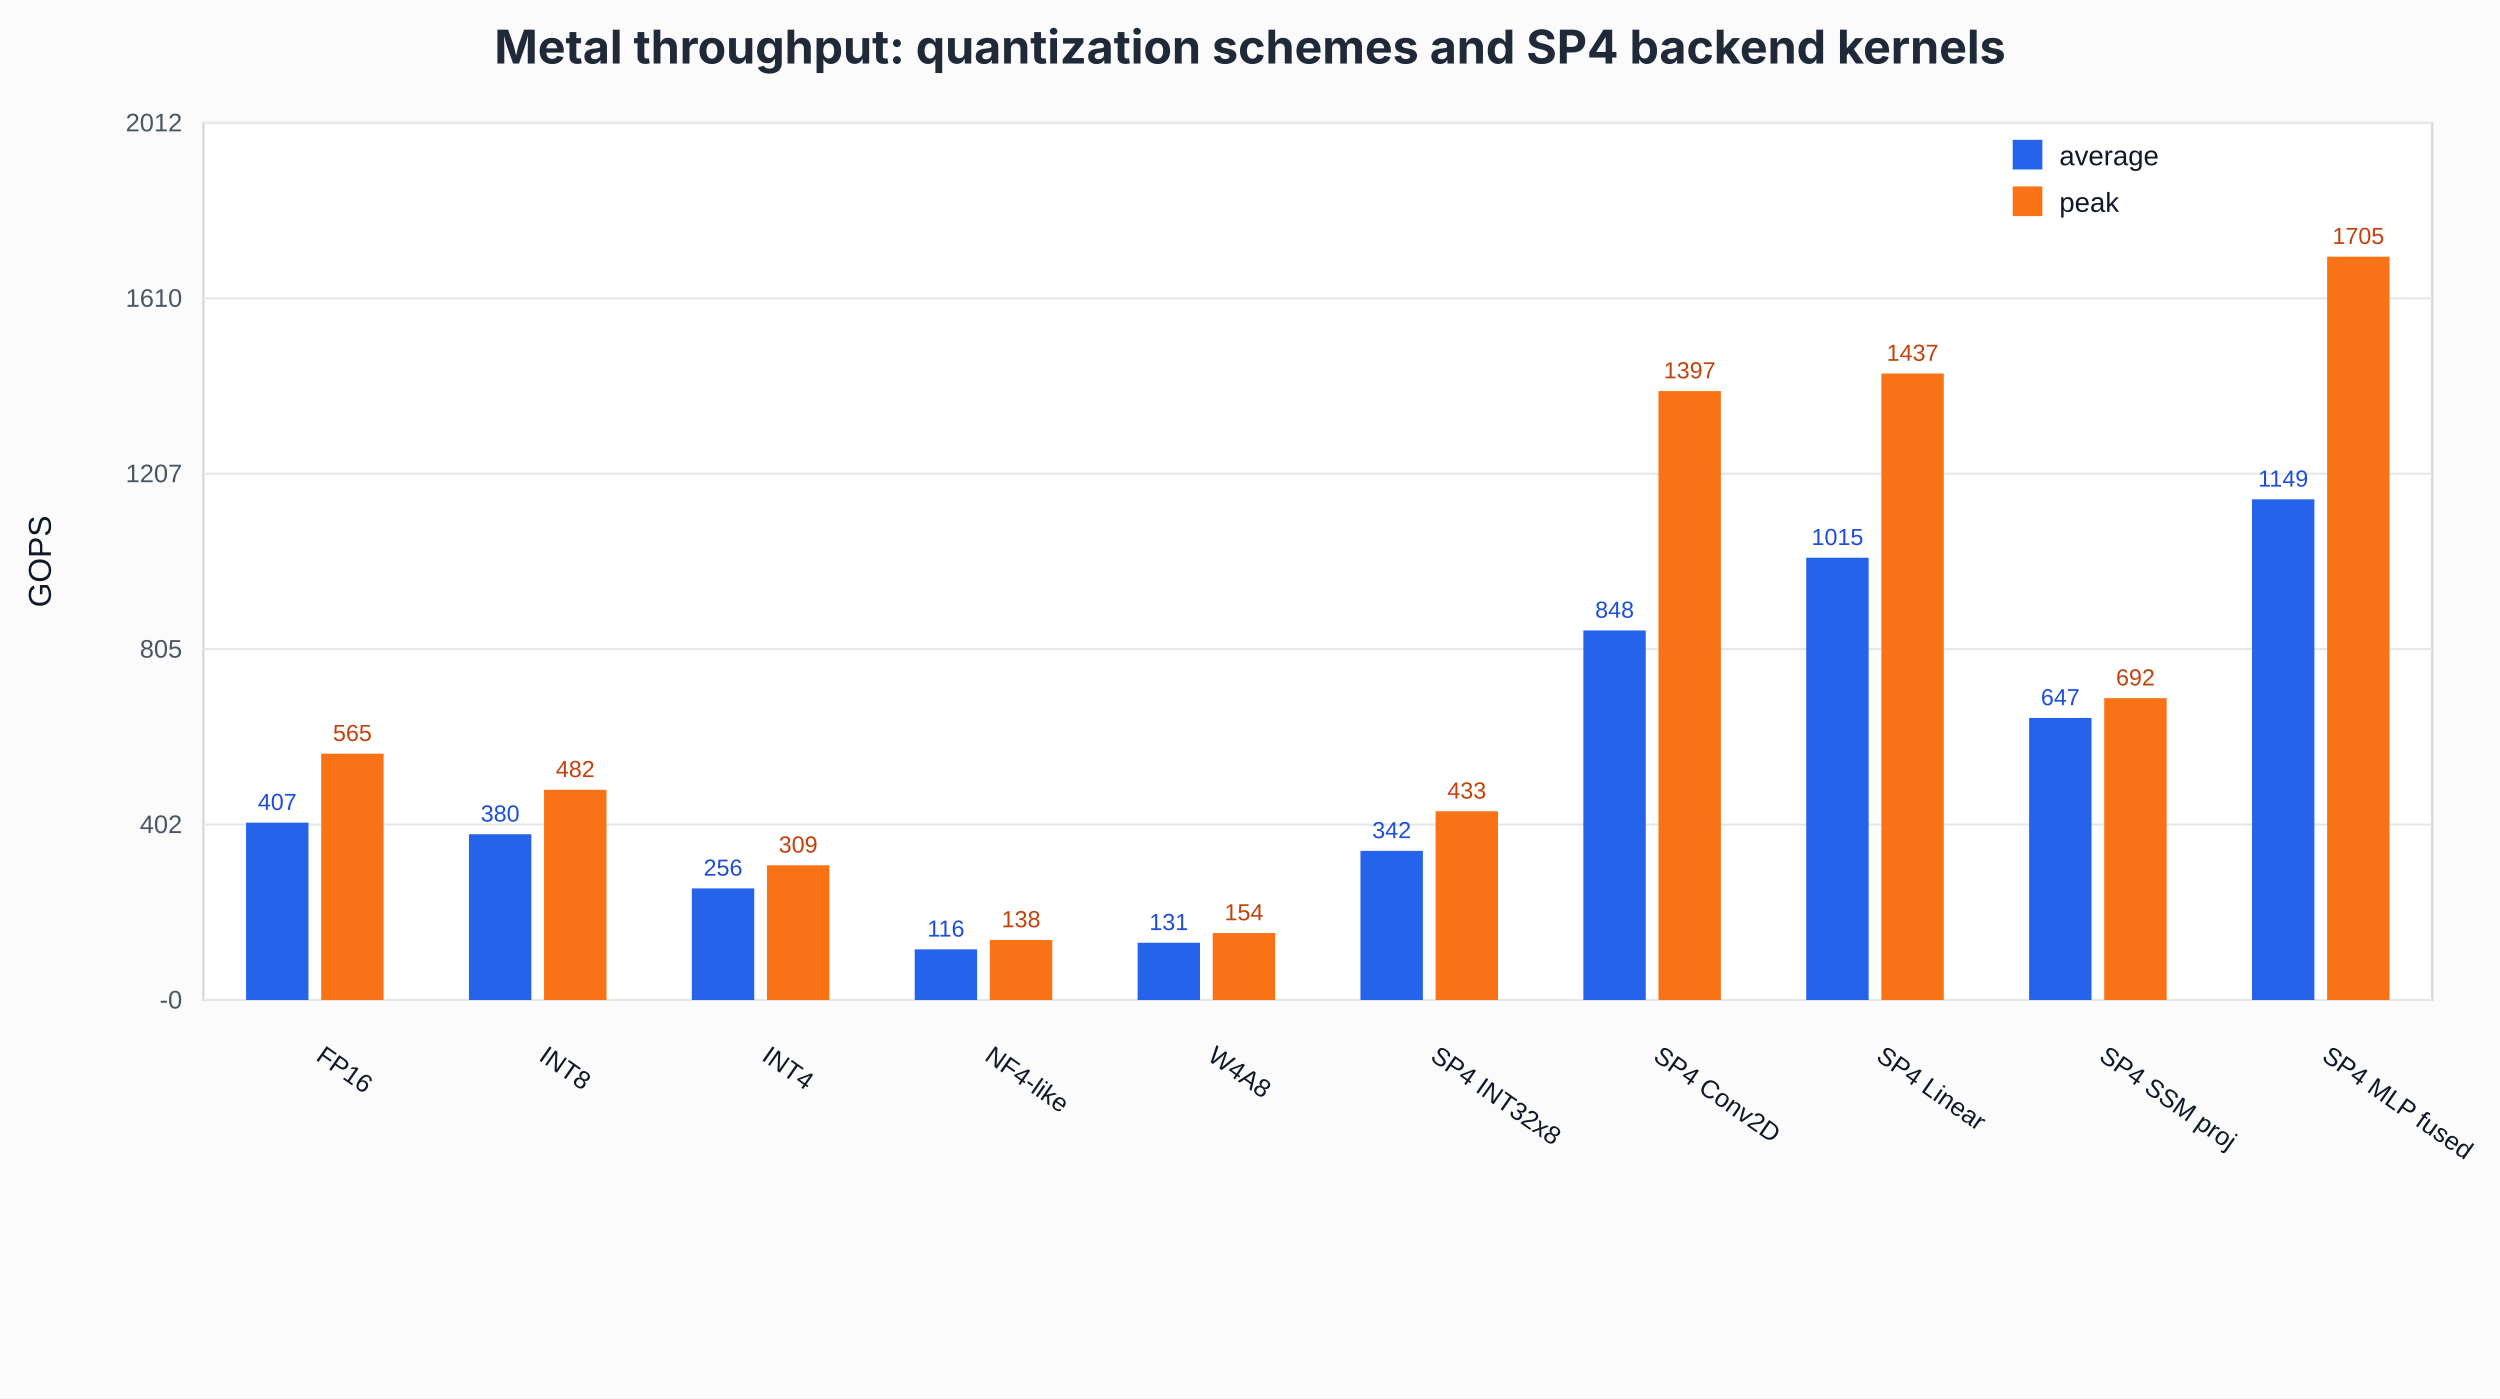
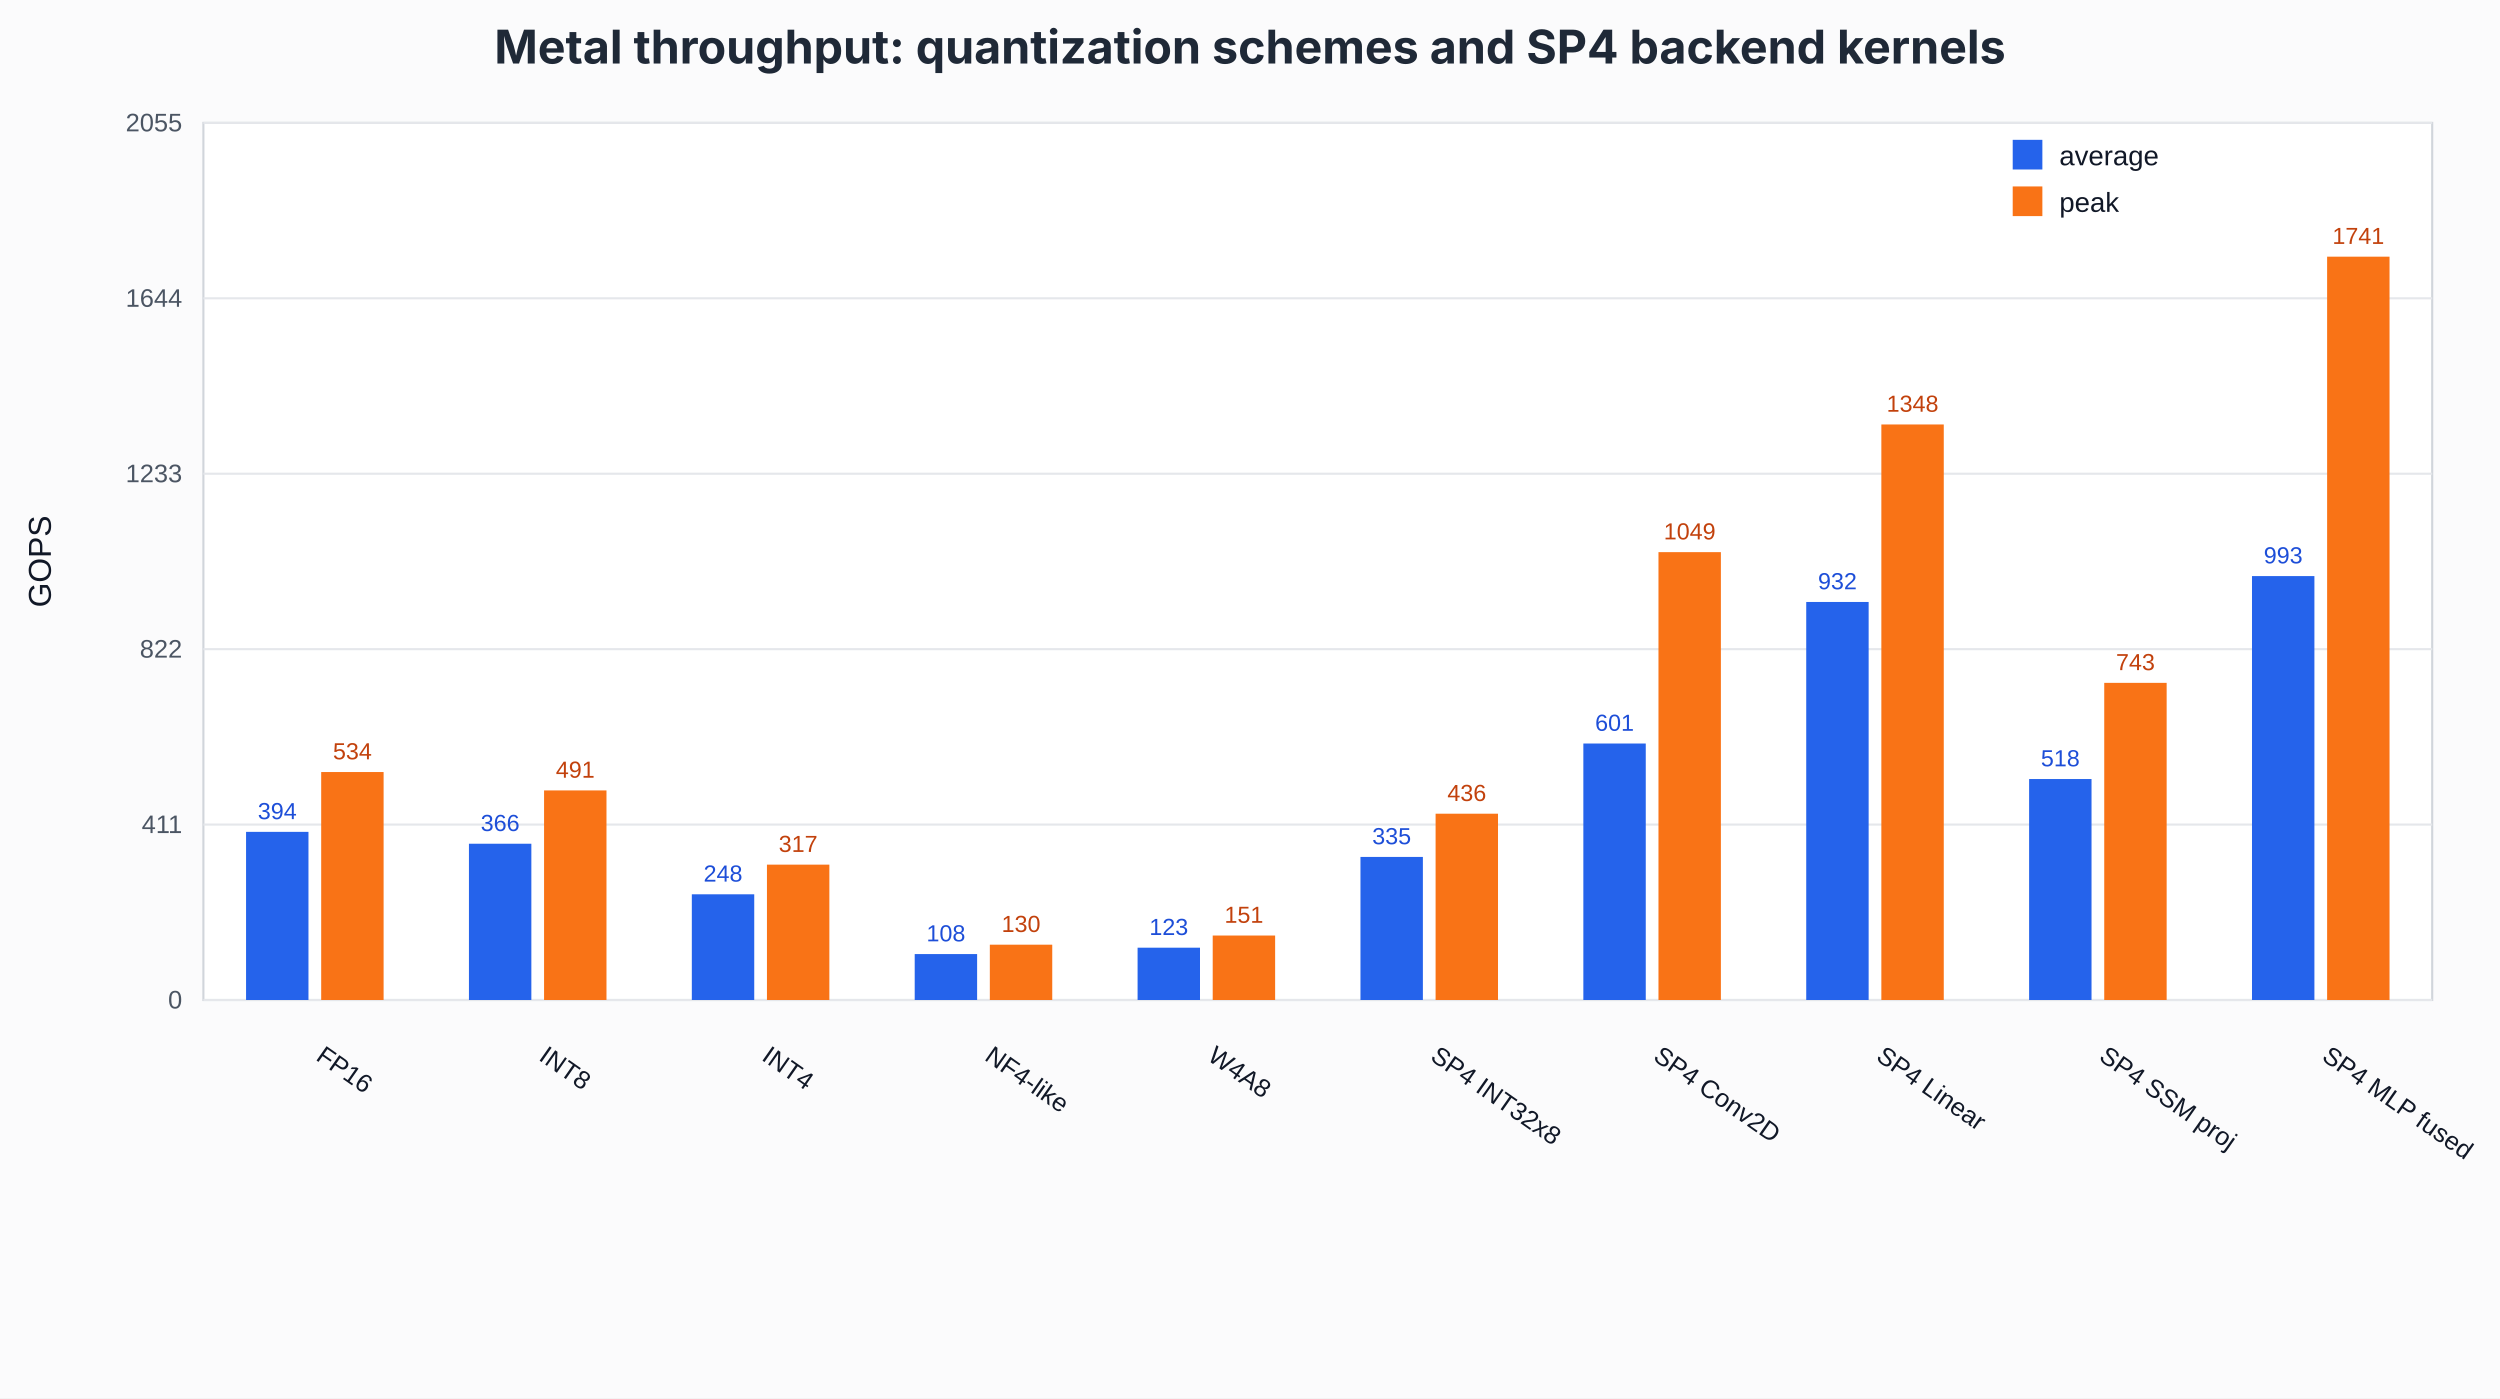
<svg xmlns="http://www.w3.org/2000/svg" width="1180" height="660" viewBox="0 0 1180 660">
  <rect width="100%" height="100%" fill="#fbfbfc" />
  <text x="590" y="30" text-anchor="middle" font-family="Inter,Arial" font-size="22" font-weight="700" fill="#1f2937">Metal throughput: quantization schemes and SP4 backend kernels</text>
  <rect x="96" y="58" width="1052" height="414" fill="#fff" stroke="#d1d5db" />
  <line x1="96" y1="58.00" x2="1148" y2="58.00" stroke="#e5e7eb" />
-   <text x="86" y="62.00" text-anchor="end" font-family="Arial" font-size="12" fill="#4b5563">2012</text>
+   <text x="86" y="62.00" text-anchor="end" font-family="Arial" font-size="12" fill="#4b5563">2055</text>
  <line x1="96" y1="140.80" x2="1148" y2="140.80" stroke="#e5e7eb" />
-   <text x="86" y="144.80" text-anchor="end" font-family="Arial" font-size="12" fill="#4b5563">1610</text>
+   <text x="86" y="144.80" text-anchor="end" font-family="Arial" font-size="12" fill="#4b5563">1644</text>
  <line x1="96" y1="223.60" x2="1148" y2="223.60" stroke="#e5e7eb" />
-   <text x="86" y="227.60" text-anchor="end" font-family="Arial" font-size="12" fill="#4b5563">1207</text>
+   <text x="86" y="227.60" text-anchor="end" font-family="Arial" font-size="12" fill="#4b5563">1233</text>
  <line x1="96" y1="306.40" x2="1148" y2="306.40" stroke="#e5e7eb" />
-   <text x="86" y="310.40" text-anchor="end" font-family="Arial" font-size="12" fill="#4b5563">805</text>
+   <text x="86" y="310.40" text-anchor="end" font-family="Arial" font-size="12" fill="#4b5563">822</text>
  <line x1="96" y1="389.20" x2="1148" y2="389.20" stroke="#e5e7eb" />
-   <text x="86" y="393.20" text-anchor="end" font-family="Arial" font-size="12" fill="#4b5563">402</text>
+   <text x="86" y="393.20" text-anchor="end" font-family="Arial" font-size="12" fill="#4b5563">411</text>
  <line x1="96" y1="472.00" x2="1148" y2="472.00" stroke="#e5e7eb" />
-   <text x="86" y="476.00" text-anchor="end" font-family="Arial" font-size="12" fill="#4b5563">-0</text>
+   <text x="86" y="476.00" text-anchor="end" font-family="Arial" font-size="12" fill="#4b5563">0</text>
  <text transform="translate(24 265) rotate(-90)" text-anchor="middle" font-family="Arial" font-size="15" fill="#111827">GOPS</text>
  <rect x="950" y="66" width="14" height="14" fill="#2563eb" />
  <text x="972" y="78" font-family="Arial" font-size="13" fill="#111827">average</text>
  <rect x="950" y="88" width="14" height="14" fill="#f97316" />
  <text x="972" y="100" font-family="Arial" font-size="13" fill="#111827">peak</text>
-   <rect x="116.14" y="388.30" width="29.46" height="83.70" fill="#2563eb" />
-   <rect x="151.60" y="355.75" width="29.46" height="116.25" fill="#f97316" />
+   <rect x="116.14" y="392.64" width="29.46" height="79.36" fill="#2563eb" />
+   <rect x="151.60" y="364.40" width="29.46" height="107.60" fill="#f97316" />
  <text transform="translate(148.60 500) rotate(35)" text-anchor="start" font-family="Arial" font-size="12" fill="#111827">FP16</text>
-   <text x="130.87" y="382.30" text-anchor="middle" font-family="Arial" font-size="11" fill="#1d4ed8">407</text>
-   <text x="166.33" y="349.75" text-anchor="middle" font-family="Arial" font-size="11" fill="#c2410c">565</text>
-   <rect x="221.34" y="393.77" width="29.46" height="78.23" fill="#2563eb" />
-   <rect x="256.80" y="372.79" width="29.46" height="99.21" fill="#f97316" />
+   <text x="130.87" y="386.64" text-anchor="middle" font-family="Arial" font-size="11" fill="#1d4ed8">394</text>
+   <text x="166.33" y="358.40" text-anchor="middle" font-family="Arial" font-size="11" fill="#c2410c">534</text>
+   <rect x="221.34" y="398.24" width="29.46" height="73.76" fill="#2563eb" />
+   <rect x="256.80" y="373.08" width="29.46" height="98.92" fill="#f97316" />
  <text transform="translate(253.80 500) rotate(35)" text-anchor="start" font-family="Arial" font-size="12" fill="#111827">INT8</text>
-   <text x="236.07" y="387.77" text-anchor="middle" font-family="Arial" font-size="11" fill="#1d4ed8">380</text>
-   <text x="271.53" y="366.79" text-anchor="middle" font-family="Arial" font-size="11" fill="#c2410c">482</text>
-   <rect x="326.54" y="419.32" width="29.46" height="52.68" fill="#2563eb" />
-   <rect x="362.00" y="408.41" width="29.46" height="63.59" fill="#f97316" />
+   <text x="236.07" y="392.24" text-anchor="middle" font-family="Arial" font-size="11" fill="#1d4ed8">366</text>
+   <text x="271.53" y="367.08" text-anchor="middle" font-family="Arial" font-size="11" fill="#c2410c">491</text>
+   <rect x="326.54" y="422.11" width="29.46" height="49.89" fill="#2563eb" />
+   <rect x="362.00" y="408.11" width="29.46" height="63.89" fill="#f97316" />
  <text transform="translate(359.00 500) rotate(35)" text-anchor="start" font-family="Arial" font-size="12" fill="#111827">INT4</text>
-   <text x="341.27" y="413.32" text-anchor="middle" font-family="Arial" font-size="11" fill="#1d4ed8">256</text>
-   <text x="376.73" y="402.41" text-anchor="middle" font-family="Arial" font-size="11" fill="#c2410c">309</text>
-   <rect x="431.74" y="448.09" width="29.46" height="23.91" fill="#2563eb" />
-   <rect x="467.20" y="443.66" width="29.46" height="28.34" fill="#f97316" />
+   <text x="341.27" y="416.11" text-anchor="middle" font-family="Arial" font-size="11" fill="#1d4ed8">248</text>
+   <text x="376.73" y="402.11" text-anchor="middle" font-family="Arial" font-size="11" fill="#c2410c">317</text>
+   <rect x="431.74" y="450.32" width="29.46" height="21.68" fill="#2563eb" />
+   <rect x="467.20" y="445.89" width="29.46" height="26.11" fill="#f97316" />
  <text transform="translate(464.20 500) rotate(35)" text-anchor="start" font-family="Arial" font-size="12" fill="#111827">NF4-like</text>
-   <text x="446.47" y="442.09" text-anchor="middle" font-family="Arial" font-size="11" fill="#1d4ed8">116</text>
-   <text x="481.93" y="437.66" text-anchor="middle" font-family="Arial" font-size="11" fill="#c2410c">138</text>
-   <rect x="536.94" y="444.98" width="29.46" height="27.02" fill="#2563eb" />
-   <rect x="572.40" y="440.38" width="29.46" height="31.62" fill="#f97316" />
+   <text x="446.47" y="444.32" text-anchor="middle" font-family="Arial" font-size="11" fill="#1d4ed8">108</text>
+   <text x="481.93" y="439.89" text-anchor="middle" font-family="Arial" font-size="11" fill="#c2410c">130</text>
+   <rect x="536.94" y="447.31" width="29.46" height="24.69" fill="#2563eb" />
+   <rect x="572.40" y="441.57" width="29.46" height="30.43" fill="#f97316" />
  <text transform="translate(569.40 500) rotate(35)" text-anchor="start" font-family="Arial" font-size="12" fill="#111827">W4A8</text>
-   <text x="551.67" y="438.98" text-anchor="middle" font-family="Arial" font-size="11" fill="#1d4ed8">131</text>
-   <text x="587.13" y="434.38" text-anchor="middle" font-family="Arial" font-size="11" fill="#c2410c">154</text>
-   <rect x="642.14" y="401.61" width="29.46" height="70.39" fill="#2563eb" />
-   <rect x="677.60" y="382.91" width="29.46" height="89.09" fill="#f97316" />
+   <text x="551.67" y="441.31" text-anchor="middle" font-family="Arial" font-size="11" fill="#1d4ed8">123</text>
+   <text x="587.13" y="435.57" text-anchor="middle" font-family="Arial" font-size="11" fill="#c2410c">151</text>
+   <rect x="642.14" y="404.47" width="29.46" height="67.53" fill="#2563eb" />
+   <rect x="677.60" y="384.07" width="29.46" height="87.93" fill="#f97316" />
  <text transform="translate(674.60 500) rotate(35)" text-anchor="start" font-family="Arial" font-size="12" fill="#111827">SP4 INT32x8</text>
-   <text x="656.87" y="395.61" text-anchor="middle" font-family="Arial" font-size="11" fill="#1d4ed8">342</text>
-   <text x="692.33" y="376.91" text-anchor="middle" font-family="Arial" font-size="11" fill="#c2410c">433</text>
-   <rect x="747.34" y="297.57" width="29.46" height="174.43" fill="#2563eb" />
-   <rect x="782.80" y="184.58" width="29.46" height="287.42" fill="#f97316" />
+   <text x="656.87" y="398.47" text-anchor="middle" font-family="Arial" font-size="11" fill="#1d4ed8">335</text>
+   <text x="692.33" y="378.07" text-anchor="middle" font-family="Arial" font-size="11" fill="#c2410c">436</text>
+   <rect x="747.34" y="350.94" width="29.46" height="121.06" fill="#2563eb" />
+   <rect x="782.80" y="260.61" width="29.46" height="211.39" fill="#f97316" />
  <text transform="translate(779.80 500) rotate(35)" text-anchor="start" font-family="Arial" font-size="12" fill="#111827">SP4 Conv2D</text>
-   <text x="762.07" y="291.57" text-anchor="middle" font-family="Arial" font-size="11" fill="#1d4ed8">848</text>
-   <text x="797.53" y="178.58" text-anchor="middle" font-family="Arial" font-size="11" fill="#c2410c">1397</text>
-   <rect x="852.54" y="263.25" width="29.46" height="208.75" fill="#2563eb" />
-   <rect x="888.00" y="176.30" width="29.46" height="295.70" fill="#f97316" />
+   <text x="762.07" y="344.94" text-anchor="middle" font-family="Arial" font-size="11" fill="#1d4ed8">601</text>
+   <text x="797.53" y="254.61" text-anchor="middle" font-family="Arial" font-size="11" fill="#c2410c">1049</text>
+   <rect x="852.54" y="284.13" width="29.46" height="187.87" fill="#2563eb" />
+   <rect x="888.00" y="200.35" width="29.46" height="271.65" fill="#f97316" />
  <text transform="translate(885.00 500) rotate(35)" text-anchor="start" font-family="Arial" font-size="12" fill="#111827">SP4 Linear</text>
-   <text x="867.27" y="257.25" text-anchor="middle" font-family="Arial" font-size="11" fill="#1d4ed8">1015</text>
-   <text x="902.73" y="170.30" text-anchor="middle" font-family="Arial" font-size="11" fill="#c2410c">1437</text>
-   <rect x="957.74" y="338.87" width="29.46" height="133.13" fill="#2563eb" />
-   <rect x="993.20" y="329.53" width="29.46" height="142.47" fill="#f97316" />
+   <text x="867.27" y="278.13" text-anchor="middle" font-family="Arial" font-size="11" fill="#1d4ed8">932</text>
+   <text x="902.73" y="194.35" text-anchor="middle" font-family="Arial" font-size="11" fill="#c2410c">1348</text>
+   <rect x="957.74" y="367.70" width="29.46" height="104.30" fill="#2563eb" />
+   <rect x="993.20" y="322.31" width="29.46" height="149.69" fill="#f97316" />
  <text transform="translate(990.20 500) rotate(35)" text-anchor="start" font-family="Arial" font-size="12" fill="#111827">SP4 SSM proj</text>
-   <text x="972.47" y="332.87" text-anchor="middle" font-family="Arial" font-size="11" fill="#1d4ed8">647</text>
-   <text x="1007.93" y="323.53" text-anchor="middle" font-family="Arial" font-size="11" fill="#c2410c">692</text>
-   <rect x="1062.94" y="235.68" width="29.46" height="236.32" fill="#2563eb" />
+   <text x="972.47" y="361.70" text-anchor="middle" font-family="Arial" font-size="11" fill="#1d4ed8">518</text>
+   <text x="1007.93" y="316.31" text-anchor="middle" font-family="Arial" font-size="11" fill="#c2410c">743</text>
+   <rect x="1062.94" y="271.91" width="29.46" height="200.09" fill="#2563eb" />
  <rect x="1098.40" y="121.15" width="29.46" height="350.85" fill="#f97316" />
  <text transform="translate(1095.40 500) rotate(35)" text-anchor="start" font-family="Arial" font-size="12" fill="#111827">SP4 MLP fused</text>
-   <text x="1077.67" y="229.68" text-anchor="middle" font-family="Arial" font-size="11" fill="#1d4ed8">1149</text>
-   <text x="1113.13" y="115.15" text-anchor="middle" font-family="Arial" font-size="11" fill="#c2410c">1705</text>
+   <text x="1077.67" y="265.91" text-anchor="middle" font-family="Arial" font-size="11" fill="#1d4ed8">993</text>
+   <text x="1113.13" y="115.15" text-anchor="middle" font-family="Arial" font-size="11" fill="#c2410c">1741</text>
</svg>
